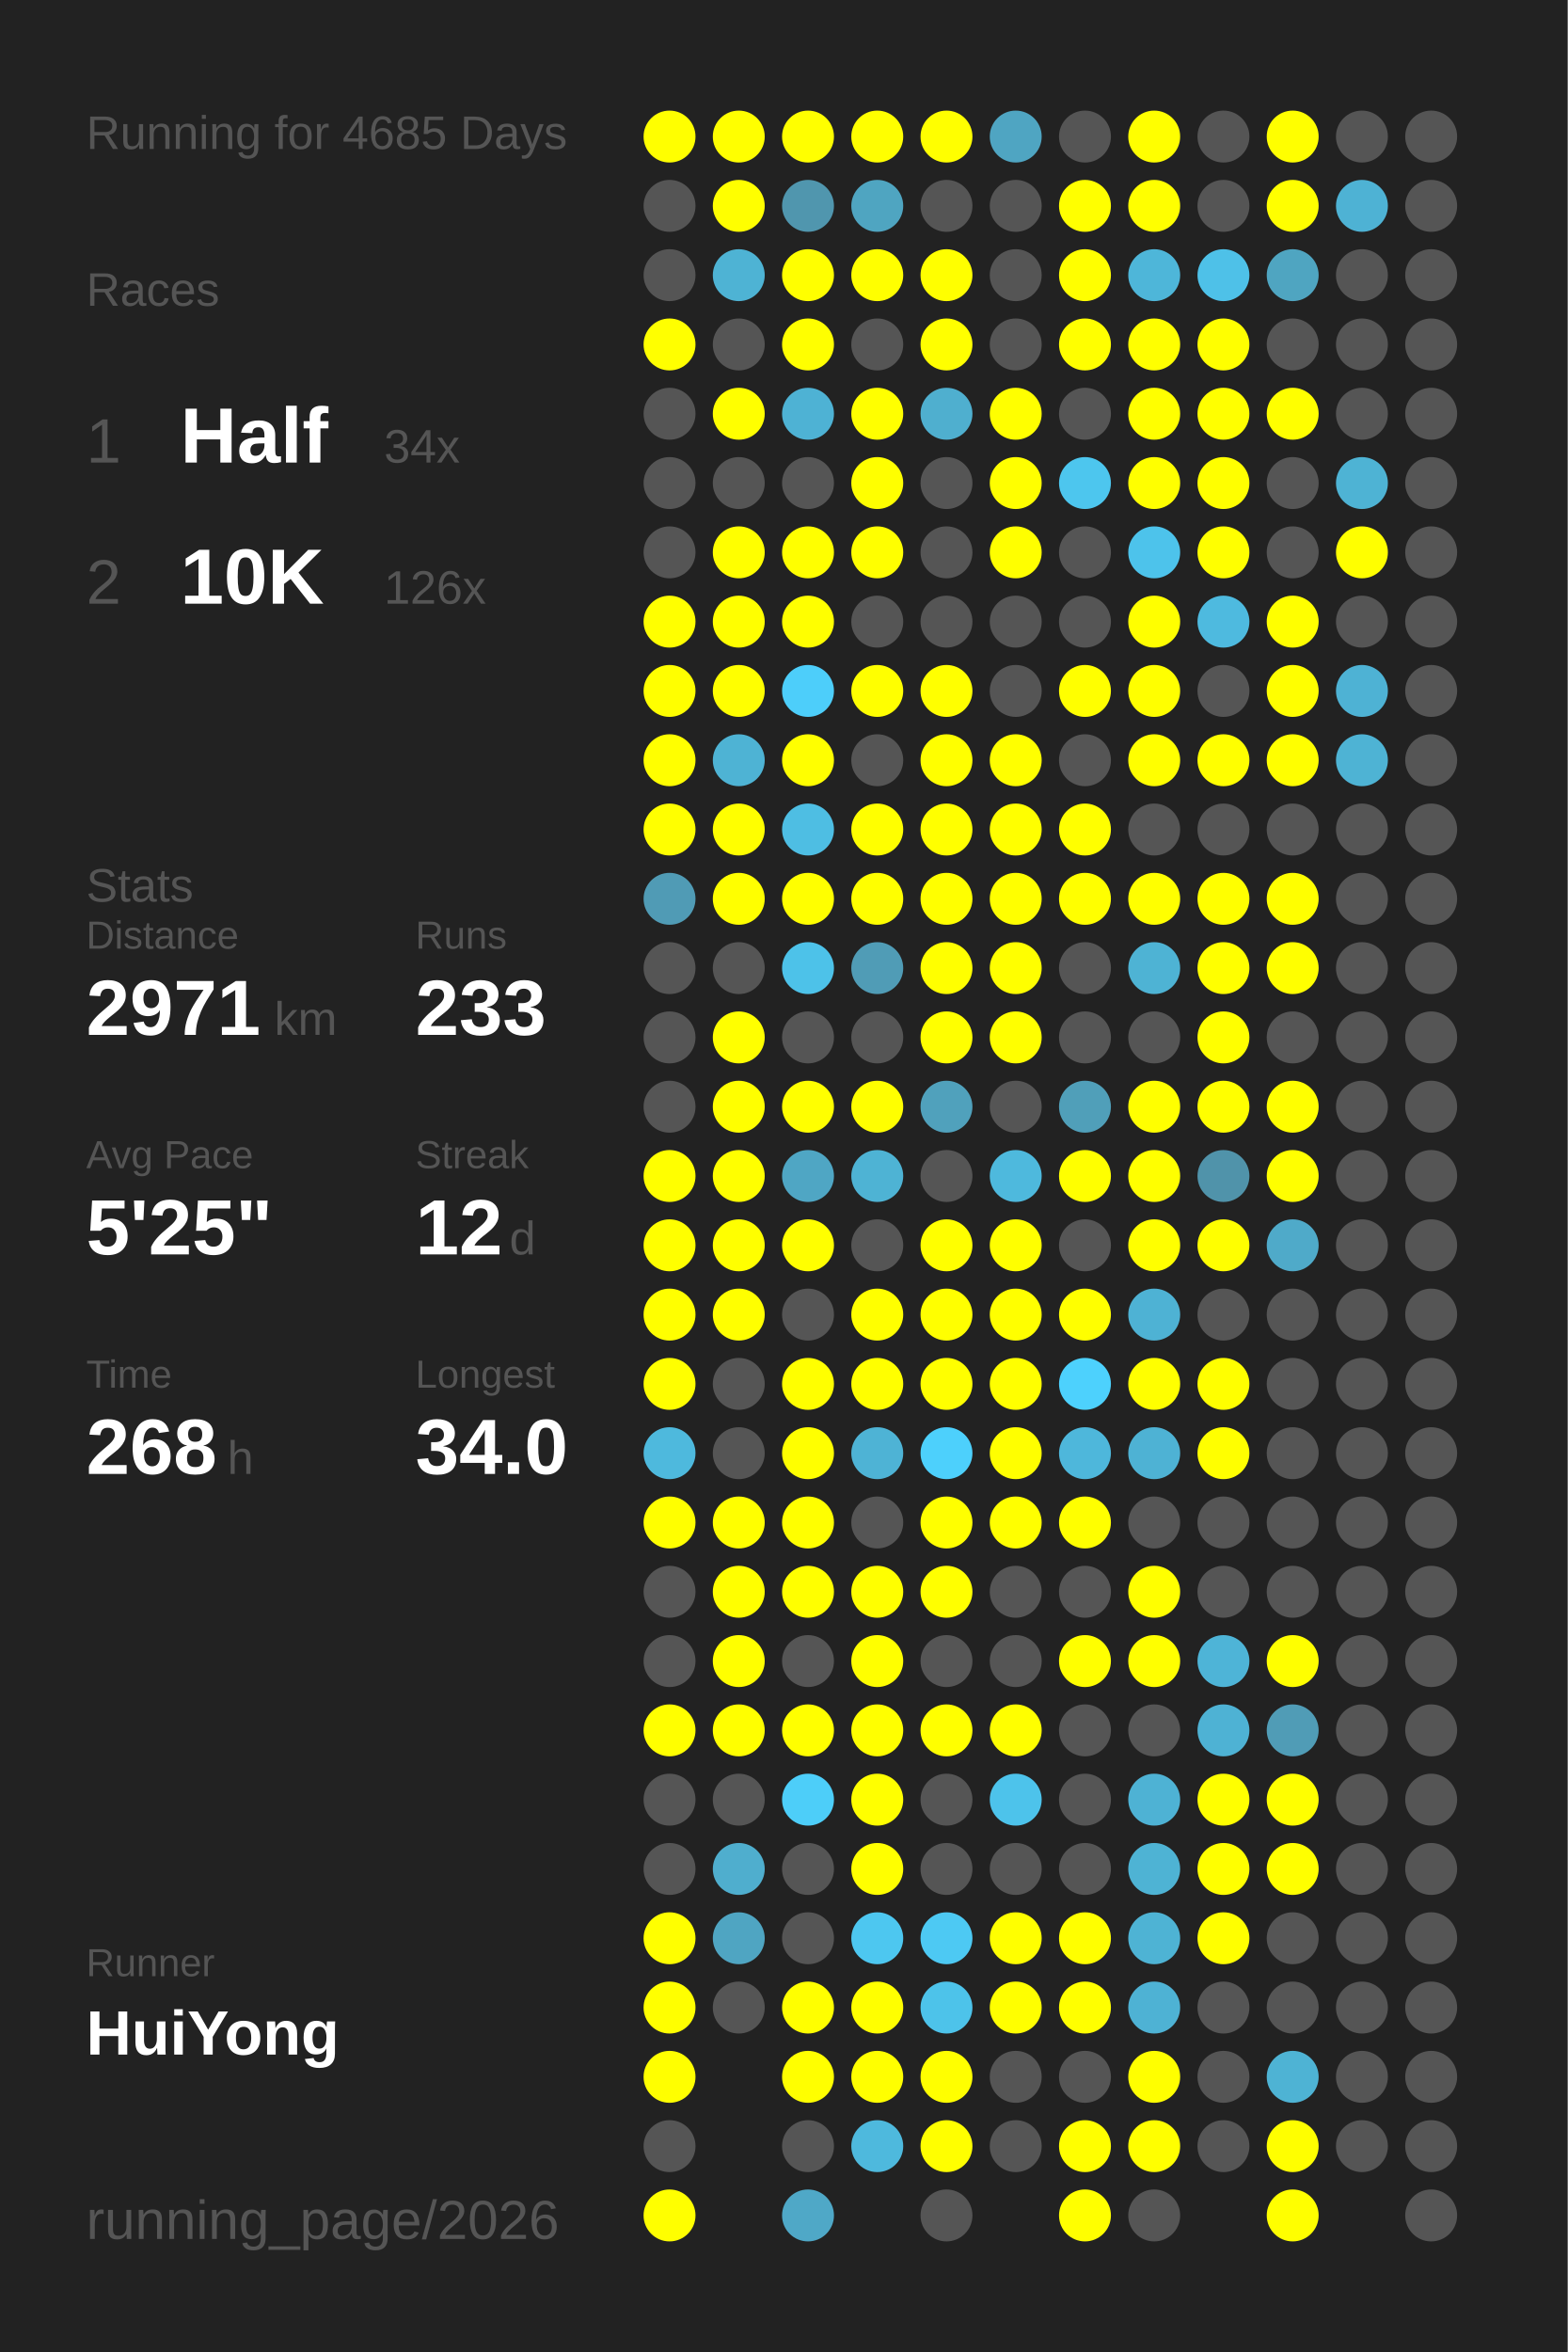
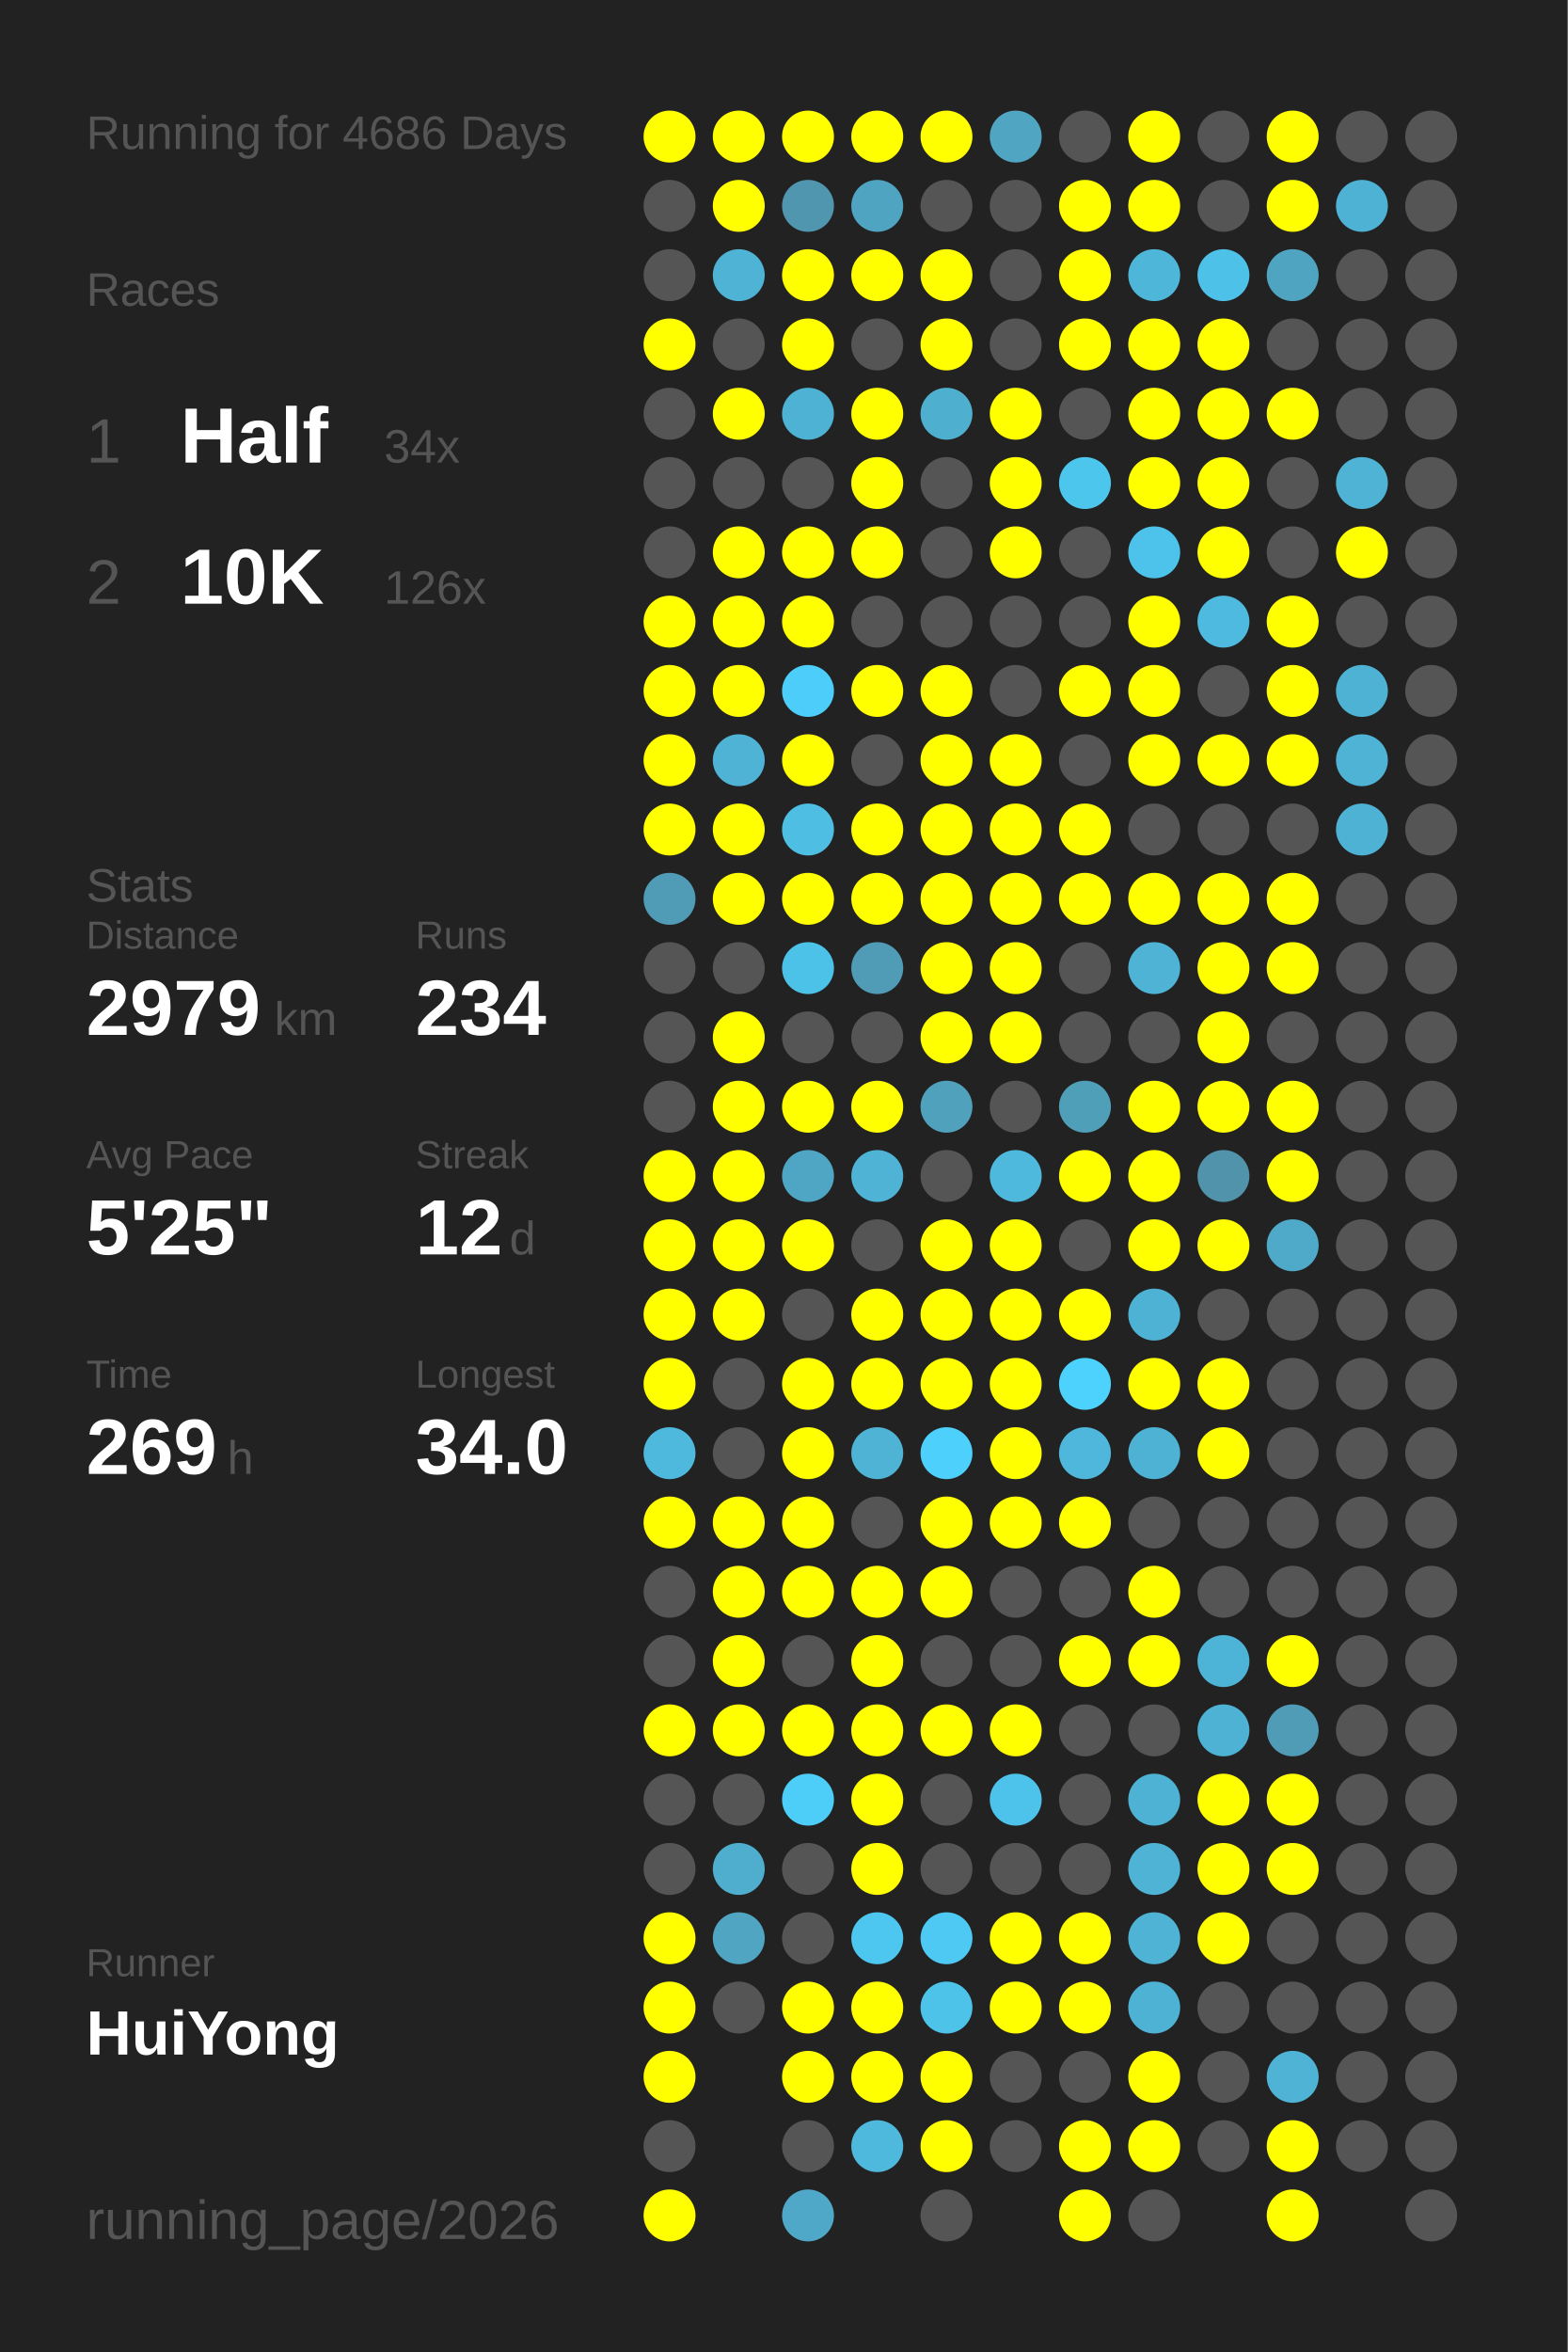
<svg xmlns="http://www.w3.org/2000/svg" baseProfile="full" height="300mm" version="1.1" viewBox="0,0,200,300" width="200mm">
  <defs />
  <rect fill="#222222" height="300" width="200" x="0" y="0" />
-   <text fill="#555555" style="font-size:6px; font-family:Arial;" x="11" y="19">Running for 4685 Days</text>
+   <text fill="#555555" style="font-size:6px; font-family:Arial;" x="11" y="19">Running for 4686 Days</text>
  <text fill="#555555" style="font-size:6px; font-family:Arial;" x="11" y="39">Races</text>
  <text fill="#555555" style="font-size:8px; font-family:Arial;" x="11" y="59">1</text>
  <text fill="#FFFFFF" style="font-size:10px; font-family:Arial; font-weight:bold;" x="23" y="59">Half</text>
  <text fill="#555555" style="font-size:6px; font-family:Arial;" x="49" y="59">34x</text>
  <text fill="#555555" style="font-size:8px; font-family:Arial;" x="11" y="77">2</text>
  <text fill="#FFFFFF" style="font-size:10px; font-family:Arial; font-weight:bold;" x="23" y="77">10K</text>
  <text fill="#555555" style="font-size:6px; font-family:Arial;" x="49" y="77">126x</text>
  <text fill="#555555" style="font-size:6px; font-family:Arial;" x="11" y="115">Stats</text>
  <text fill="#555555" style="font-size:5px; font-family:Arial;" x="11" y="121">Distance</text>
-   <text fill="#FFFFFF" style="font-size:10px; font-family:Arial; font-weight:bold;" x="11" y="132">2971</text>
+   <text fill="#FFFFFF" style="font-size:10px; font-family:Arial; font-weight:bold;" x="11" y="132">2979</text>
  <text fill="#555555" style="font-size:6px; font-family:Arial;" x="35" y="132">km</text>
  <text fill="#555555" style="font-size:5px; font-family:Arial;" x="53" y="121">Runs</text>
-   <text fill="#FFFFFF" style="font-size:10px; font-family:Arial; font-weight:bold;" x="53" y="132">233</text>
+   <text fill="#FFFFFF" style="font-size:10px; font-family:Arial; font-weight:bold;" x="53" y="132">234</text>
  <text fill="#555555" style="font-size:5px; font-family:Arial;" x="11" y="149">Avg Pace</text>
  <text fill="#FFFFFF" style="font-size:10px; font-family:Arial; font-weight:bold;" x="11" y="160">5'25"</text>
  <text fill="#555555" style="font-size:5px; font-family:Arial;" x="53" y="149">Streak</text>
  <text fill="#FFFFFF" style="font-size:10px; font-family:Arial; font-weight:bold;" x="53" y="160">12</text>
  <text fill="#555555" style="font-size:6px; font-family:Arial;" x="65" y="160">d</text>
  <text fill="#555555" style="font-size:5px; font-family:Arial;" x="11" y="177">Time</text>
-   <text fill="#FFFFFF" style="font-size:10px; font-family:Arial; font-weight:bold;" x="11" y="188">268</text>
+   <text fill="#FFFFFF" style="font-size:10px; font-family:Arial; font-weight:bold;" x="11" y="188">269</text>
  <text fill="#555555" style="font-size:6px; font-family:Arial;" x="29" y="188">h</text>
  <text fill="#555555" style="font-size:5px; font-family:Arial;" x="53" y="177">Longest</text>
  <text fill="#FFFFFF" style="font-size:10px; font-family:Arial; font-weight:bold;" x="53" y="188">34.0</text>
  <text fill="#555555" style="font-size:5px; font-family:Arial;" x="11" y="252.065">Runner</text>
  <text fill="#FFFFFF" style="font-size:8px; font-family:Arial; font-weight:bold;" x="11" y="262.065">HuiYong</text>
  <text fill="#555555" style="font-size:7px; font-family:Arial;" x="11" y="285.581">running_page/2026</text>
  <circle cx="85.417" cy="17.419" fill="#FFFF00" r="3.312" />
  <circle cx="85.417" cy="26.258" fill="#555555" r="3.312" />
  <circle cx="85.417" cy="35.097" fill="#555555" r="3.312" />
  <circle cx="85.417" cy="43.935" fill="#FFFF00" r="3.312" />
  <circle cx="85.417" cy="52.774" fill="#555555" r="3.312" />
  <circle cx="85.417" cy="61.613" fill="#555555" r="3.312" />
  <circle cx="85.417" cy="70.452" fill="#555555" r="3.312" />
  <circle cx="85.417" cy="79.29" fill="#FFFF00" r="3.312" />
  <circle cx="85.417" cy="88.129" fill="#FFFF00" r="3.312" />
  <circle cx="85.417" cy="96.968" fill="#FFFF00" r="3.312" />
  <circle cx="85.417" cy="105.806" fill="#FFFF00" r="3.312" />
  <circle cx="85.417" cy="114.645" fill="#509bb5" r="3.312" />
  <circle cx="85.417" cy="123.484" fill="#555555" r="3.312" />
  <circle cx="85.417" cy="132.323" fill="#555555" r="3.312" />
  <circle cx="85.417" cy="141.161" fill="#555555" r="3.312" />
  <circle cx="85.417" cy="150" fill="#FFFF00" r="3.312" />
  <circle cx="85.417" cy="158.839" fill="#FFFF00" r="3.312" />
  <circle cx="85.417" cy="167.677" fill="#FFFF00" r="3.312" />
  <circle cx="85.417" cy="176.516" fill="#FFFF00" r="3.312" />
  <circle cx="85.417" cy="185.355" fill="#4eb9dd" r="3.312" />
  <circle cx="85.417" cy="194.194" fill="#FFFF00" r="3.312" />
  <circle cx="85.417" cy="203.032" fill="#555555" r="3.312" />
  <circle cx="85.417" cy="211.871" fill="#555555" r="3.312" />
  <circle cx="85.417" cy="220.71" fill="#FFFF00" r="3.312" />
  <circle cx="85.417" cy="229.548" fill="#555555" r="3.312" />
  <circle cx="85.417" cy="238.387" fill="#555555" r="3.312" />
  <circle cx="85.417" cy="247.226" fill="#FFFF00" r="3.312" />
  <circle cx="85.417" cy="256.065" fill="#FFFF00" r="3.312" />
  <circle cx="85.417" cy="264.903" fill="#FFFF00" r="3.312" />
  <circle cx="85.417" cy="273.742" fill="#555555" r="3.312" />
  <circle cx="85.417" cy="282.581" fill="#FFFF00" r="3.312" />
  <circle cx="94.25" cy="17.419" fill="#FFFF00" r="3.312" />
  <circle cx="94.25" cy="26.258" fill="#FFFF00" r="3.312" />
  <circle cx="94.25" cy="35.097" fill="#4eb3d4" r="3.312" />
  <circle cx="94.25" cy="43.935" fill="#555555" r="3.312" />
  <circle cx="94.25" cy="52.774" fill="#FFFF00" r="3.312" />
  <circle cx="94.25" cy="61.613" fill="#555555" r="3.312" />
  <circle cx="94.25" cy="70.452" fill="#FFFF00" r="3.312" />
  <circle cx="94.25" cy="79.29" fill="#FFFF00" r="3.312" />
  <circle cx="94.25" cy="88.129" fill="#FFFF00" r="3.312" />
  <circle cx="94.25" cy="96.968" fill="#4eb3d4" r="3.312" />
  <circle cx="94.25" cy="105.806" fill="#FFFF00" r="3.312" />
  <circle cx="94.25" cy="114.645" fill="#FFFF00" r="3.312" />
  <circle cx="94.25" cy="123.484" fill="#555555" r="3.312" />
  <circle cx="94.25" cy="132.323" fill="#FFFF00" r="3.312" />
  <circle cx="94.25" cy="141.161" fill="#FFFF00" r="3.312" />
  <circle cx="94.25" cy="150" fill="#FFFF00" r="3.312" />
  <circle cx="94.25" cy="158.839" fill="#FFFF00" r="3.312" />
  <circle cx="94.25" cy="167.677" fill="#FFFF00" r="3.312" />
  <circle cx="94.25" cy="176.516" fill="#555555" r="3.312" />
  <circle cx="94.25" cy="185.355" fill="#555555" r="3.312" />
  <circle cx="94.25" cy="194.194" fill="#FFFF00" r="3.312" />
  <circle cx="94.25" cy="203.032" fill="#FFFF00" r="3.312" />
  <circle cx="94.25" cy="211.871" fill="#FFFF00" r="3.312" />
  <circle cx="94.25" cy="220.71" fill="#FFFF00" r="3.312" />
  <circle cx="94.25" cy="229.548" fill="#555555" r="3.312" />
  <circle cx="94.25" cy="238.387" fill="#4faece" r="3.312" />
  <circle cx="94.25" cy="247.226" fill="#4fa5c2" r="3.312" />
  <circle cx="94.25" cy="256.065" fill="#555555" r="3.312" />
  <circle cx="103.083" cy="17.419" fill="#FFFF00" r="3.312" />
  <circle cx="103.083" cy="26.258" fill="#5096ae" r="3.312" />
  <circle cx="103.083" cy="35.097" fill="#FFFF00" r="3.312" />
  <circle cx="103.083" cy="43.935" fill="#FFFF00" r="3.312" />
  <circle cx="103.083" cy="52.774" fill="#4eb2d4" r="3.312" />
  <circle cx="103.083" cy="61.613" fill="#555555" r="3.312" />
  <circle cx="103.083" cy="70.452" fill="#FFFF00" r="3.312" />
  <circle cx="103.083" cy="79.29" fill="#FFFF00" r="3.312" />
  <circle cx="103.083" cy="88.129" fill="#4dcefa" r="3.312" />
  <circle cx="103.083" cy="96.968" fill="#FFFF00" r="3.312" />
  <circle cx="103.083" cy="105.806" fill="#4ebee3" r="3.312" />
  <circle cx="103.083" cy="114.645" fill="#FFFF00" r="3.312" />
  <circle cx="103.083" cy="123.484" fill="#4dc2e9" r="3.312" />
  <circle cx="103.083" cy="132.323" fill="#555555" r="3.312" />
  <circle cx="103.083" cy="141.161" fill="#FFFF00" r="3.312" />
  <circle cx="103.083" cy="150" fill="#4fa6c4" r="3.312" />
  <circle cx="103.083" cy="158.839" fill="#FFFF00" r="3.312" />
  <circle cx="103.083" cy="167.677" fill="#555555" r="3.312" />
  <circle cx="103.083" cy="176.516" fill="#FFFF00" r="3.312" />
  <circle cx="103.083" cy="185.355" fill="#FFFF00" r="3.312" />
  <circle cx="103.083" cy="194.194" fill="#FFFF00" r="3.312" />
  <circle cx="103.083" cy="203.032" fill="#FFFF00" r="3.312" />
  <circle cx="103.083" cy="211.871" fill="#555555" r="3.312" />
  <circle cx="103.083" cy="220.71" fill="#FFFF00" r="3.312" />
  <circle cx="103.083" cy="229.548" fill="#4dcef9" r="3.312" />
  <circle cx="103.083" cy="238.387" fill="#555555" r="3.312" />
  <circle cx="103.083" cy="247.226" fill="#555555" r="3.312" />
  <circle cx="103.083" cy="256.065" fill="#FFFF00" r="3.312" />
  <circle cx="103.083" cy="264.903" fill="#FFFF00" r="3.312" />
  <circle cx="103.083" cy="273.742" fill="#555555" r="3.312" />
  <circle cx="103.083" cy="282.581" fill="#4fa8c7" r="3.312" />
  <circle cx="111.917" cy="17.419" fill="#FFFF00" r="3.312" />
  <circle cx="111.917" cy="26.258" fill="#4fa5c1" r="3.312" />
  <circle cx="111.917" cy="35.097" fill="#FFFF00" r="3.312" />
  <circle cx="111.917" cy="43.935" fill="#555555" r="3.312" />
  <circle cx="111.917" cy="52.774" fill="#FFFF00" r="3.312" />
  <circle cx="111.917" cy="61.613" fill="#FFFF00" r="3.312" />
  <circle cx="111.917" cy="70.452" fill="#FFFF00" r="3.312" />
  <circle cx="111.917" cy="79.29" fill="#555555" r="3.312" />
  <circle cx="111.917" cy="88.129" fill="#FFFF00" r="3.312" />
  <circle cx="111.917" cy="96.968" fill="#555555" r="3.312" />
  <circle cx="111.917" cy="105.806" fill="#FFFF00" r="3.312" />
  <circle cx="111.917" cy="114.645" fill="#FFFF00" r="3.312" />
  <circle cx="111.917" cy="123.484" fill="#509cb6" r="3.312" />
  <circle cx="111.917" cy="132.323" fill="#555555" r="3.312" />
  <circle cx="111.917" cy="141.161" fill="#FFFF00" r="3.312" />
  <circle cx="111.917" cy="150" fill="#4eb3d4" r="3.312" />
  <circle cx="111.917" cy="158.839" fill="#555555" r="3.312" />
  <circle cx="111.917" cy="167.677" fill="#FFFF00" r="3.312" />
  <circle cx="111.917" cy="176.516" fill="#FFFF00" r="3.312" />
  <circle cx="111.917" cy="185.355" fill="#4eb3d5" r="3.312" />
  <circle cx="111.917" cy="194.194" fill="#555555" r="3.312" />
  <circle cx="111.917" cy="203.032" fill="#FFFF00" r="3.312" />
  <circle cx="111.917" cy="211.871" fill="#FFFF00" r="3.312" />
  <circle cx="111.917" cy="220.71" fill="#FFFF00" r="3.312" />
  <circle cx="111.917" cy="229.548" fill="#FFFF00" r="3.312" />
  <circle cx="111.917" cy="238.387" fill="#FFFF00" r="3.312" />
  <circle cx="111.917" cy="247.226" fill="#4dc7f0" r="3.312" />
  <circle cx="111.917" cy="256.065" fill="#FFFF00" r="3.312" />
  <circle cx="111.917" cy="264.903" fill="#FFFF00" r="3.312" />
  <circle cx="111.917" cy="273.742" fill="#4eb9dd" r="3.312" />
  <circle cx="120.75" cy="17.419" fill="#FFFF00" r="3.312" />
  <circle cx="120.75" cy="26.258" fill="#555555" r="3.312" />
  <circle cx="120.75" cy="35.097" fill="#FFFF00" r="3.312" />
  <circle cx="120.75" cy="43.935" fill="#FFFF00" r="3.312" />
  <circle cx="120.75" cy="52.774" fill="#4fafcf" r="3.312" />
  <circle cx="120.75" cy="61.613" fill="#555555" r="3.312" />
  <circle cx="120.75" cy="70.452" fill="#555555" r="3.312" />
  <circle cx="120.75" cy="79.29" fill="#555555" r="3.312" />
  <circle cx="120.75" cy="88.129" fill="#FFFF00" r="3.312" />
  <circle cx="120.75" cy="96.968" fill="#FFFF00" r="3.312" />
  <circle cx="120.75" cy="105.806" fill="#FFFF00" r="3.312" />
  <circle cx="120.75" cy="114.645" fill="#FFFF00" r="3.312" />
  <circle cx="120.75" cy="123.484" fill="#FFFF00" r="3.312" />
  <circle cx="120.75" cy="132.323" fill="#FFFF00" r="3.312" />
  <circle cx="120.75" cy="141.161" fill="#50a1bc" r="3.312" />
  <circle cx="120.75" cy="150" fill="#555555" r="3.312" />
  <circle cx="120.75" cy="158.839" fill="#FFFF00" r="3.312" />
  <circle cx="120.75" cy="167.677" fill="#FFFF00" r="3.312" />
  <circle cx="120.75" cy="176.516" fill="#FFFF00" r="3.312" />
  <circle cx="120.75" cy="185.355" fill="#4dd0fc" r="3.312" />
  <circle cx="120.75" cy="194.194" fill="#FFFF00" r="3.312" />
  <circle cx="120.75" cy="203.032" fill="#FFFF00" r="3.312" />
  <circle cx="120.75" cy="211.871" fill="#555555" r="3.312" />
  <circle cx="120.75" cy="220.71" fill="#FFFF00" r="3.312" />
  <circle cx="120.75" cy="229.548" fill="#555555" r="3.312" />
  <circle cx="120.75" cy="238.387" fill="#555555" r="3.312" />
  <circle cx="120.75" cy="247.226" fill="#4dc9f3" r="3.312" />
  <circle cx="120.75" cy="256.065" fill="#4dc3ea" r="3.312" />
  <circle cx="120.75" cy="264.903" fill="#FFFF00" r="3.312" />
  <circle cx="120.75" cy="273.742" fill="#FFFF00" r="3.312" />
  <circle cx="120.75" cy="282.581" fill="#555555" r="3.312" />
  <circle cx="129.583" cy="17.419" fill="#4fa5c2" r="3.312" />
  <circle cx="129.583" cy="26.258" fill="#555555" r="3.312" />
  <circle cx="129.583" cy="35.097" fill="#555555" r="3.312" />
  <circle cx="129.583" cy="43.935" fill="#555555" r="3.312" />
  <circle cx="129.583" cy="52.774" fill="#FFFF00" r="3.312" />
  <circle cx="129.583" cy="61.613" fill="#FFFF00" r="3.312" />
  <circle cx="129.583" cy="70.452" fill="#FFFF00" r="3.312" />
  <circle cx="129.583" cy="79.29" fill="#555555" r="3.312" />
  <circle cx="129.583" cy="88.129" fill="#555555" r="3.312" />
  <circle cx="129.583" cy="96.968" fill="#FFFF00" r="3.312" />
  <circle cx="129.583" cy="105.806" fill="#FFFF00" r="3.312" />
  <circle cx="129.583" cy="114.645" fill="#FFFF00" r="3.312" />
  <circle cx="129.583" cy="123.484" fill="#FFFF00" r="3.312" />
  <circle cx="129.583" cy="132.323" fill="#FFFF00" r="3.312" />
  <circle cx="129.583" cy="141.161" fill="#555555" r="3.312" />
  <circle cx="129.583" cy="150" fill="#4eb9dd" r="3.312" />
  <circle cx="129.583" cy="158.839" fill="#FFFF00" r="3.312" />
  <circle cx="129.583" cy="167.677" fill="#FFFF00" r="3.312" />
  <circle cx="129.583" cy="176.516" fill="#FFFF00" r="3.312" />
  <circle cx="129.583" cy="185.355" fill="#FFFF00" r="3.312" />
  <circle cx="129.583" cy="194.194" fill="#FFFF00" r="3.312" />
  <circle cx="129.583" cy="203.032" fill="#555555" r="3.312" />
  <circle cx="129.583" cy="211.871" fill="#555555" r="3.312" />
  <circle cx="129.583" cy="220.71" fill="#FFFF00" r="3.312" />
  <circle cx="129.583" cy="229.548" fill="#4dc3eb" r="3.312" />
  <circle cx="129.583" cy="238.387" fill="#555555" r="3.312" />
  <circle cx="129.583" cy="247.226" fill="#FFFF00" r="3.312" />
  <circle cx="129.583" cy="256.065" fill="#FFFF00" r="3.312" />
  <circle cx="129.583" cy="264.903" fill="#555555" r="3.312" />
  <circle cx="129.583" cy="273.742" fill="#555555" r="3.312" />
  <circle cx="138.417" cy="17.419" fill="#555555" r="3.312" />
  <circle cx="138.417" cy="26.258" fill="#FFFF00" r="3.312" />
  <circle cx="138.417" cy="35.097" fill="#FFFF00" r="3.312" />
  <circle cx="138.417" cy="43.935" fill="#FFFF00" r="3.312" />
  <circle cx="138.417" cy="52.774" fill="#555555" r="3.312" />
  <circle cx="138.417" cy="61.613" fill="#4dc6ee" r="3.312" />
  <circle cx="138.417" cy="70.452" fill="#555555" r="3.312" />
  <circle cx="138.417" cy="79.29" fill="#555555" r="3.312" />
  <circle cx="138.417" cy="88.129" fill="#FFFF00" r="3.312" />
  <circle cx="138.417" cy="96.968" fill="#555555" r="3.312" />
  <circle cx="138.417" cy="105.806" fill="#FFFF00" r="3.312" />
  <circle cx="138.417" cy="114.645" fill="#FFFF00" r="3.312" />
  <circle cx="138.417" cy="123.484" fill="#555555" r="3.312" />
  <circle cx="138.417" cy="132.323" fill="#555555" r="3.312" />
  <circle cx="138.417" cy="141.161" fill="#509fb9" r="3.312" />
  <circle cx="138.417" cy="150" fill="#FFFF00" r="3.312" />
  <circle cx="138.417" cy="158.839" fill="#555555" r="3.312" />
  <circle cx="138.417" cy="167.677" fill="#FFFF00" r="3.312" />
  <circle cx="138.417" cy="176.516" fill="#4dd1fd" r="3.312" />
  <circle cx="138.417" cy="185.355" fill="#4eb7db" r="3.312" />
  <circle cx="138.417" cy="194.194" fill="#FFFF00" r="3.312" />
  <circle cx="138.417" cy="203.032" fill="#555555" r="3.312" />
  <circle cx="138.417" cy="211.871" fill="#FFFF00" r="3.312" />
  <circle cx="138.417" cy="220.71" fill="#555555" r="3.312" />
  <circle cx="138.417" cy="229.548" fill="#555555" r="3.312" />
  <circle cx="138.417" cy="238.387" fill="#555555" r="3.312" />
  <circle cx="138.417" cy="247.226" fill="#FFFF00" r="3.312" />
  <circle cx="138.417" cy="256.065" fill="#FFFF00" r="3.312" />
  <circle cx="138.417" cy="264.903" fill="#555555" r="3.312" />
  <circle cx="138.417" cy="273.742" fill="#FFFF00" r="3.312" />
  <circle cx="138.417" cy="282.581" fill="#FFFF00" r="3.312" />
  <circle cx="147.25" cy="17.419" fill="#FFFF00" r="3.312" />
  <circle cx="147.25" cy="26.258" fill="#FFFF00" r="3.312" />
  <circle cx="147.25" cy="35.097" fill="#4eb6d9" r="3.312" />
  <circle cx="147.25" cy="43.935" fill="#FFFF00" r="3.312" />
  <circle cx="147.25" cy="52.774" fill="#FFFF00" r="3.312" />
  <circle cx="147.25" cy="61.613" fill="#FFFF00" r="3.312" />
  <circle cx="147.25" cy="70.452" fill="#4dc3eb" r="3.312" />
  <circle cx="147.25" cy="79.29" fill="#FFFF00" r="3.312" />
  <circle cx="147.25" cy="88.129" fill="#FFFF00" r="3.312" />
  <circle cx="147.25" cy="96.968" fill="#FFFF00" r="3.312" />
  <circle cx="147.25" cy="105.806" fill="#555555" r="3.312" />
  <circle cx="147.25" cy="114.645" fill="#FFFF00" r="3.312" />
  <circle cx="147.25" cy="123.484" fill="#4eb3d4" r="3.312" />
  <circle cx="147.25" cy="132.323" fill="#555555" r="3.312" />
  <circle cx="147.25" cy="141.161" fill="#FFFF00" r="3.312" />
  <circle cx="147.25" cy="150" fill="#FFFF00" r="3.312" />
  <circle cx="147.25" cy="158.839" fill="#FFFF00" r="3.312" />
  <circle cx="147.25" cy="167.677" fill="#4eb2d4" r="3.312" />
  <circle cx="147.25" cy="176.516" fill="#FFFF00" r="3.312" />
  <circle cx="147.25" cy="185.355" fill="#4eb2d4" r="3.312" />
  <circle cx="147.25" cy="194.194" fill="#555555" r="3.312" />
  <circle cx="147.25" cy="203.032" fill="#FFFF00" r="3.312" />
  <circle cx="147.25" cy="211.871" fill="#FFFF00" r="3.312" />
  <circle cx="147.25" cy="220.71" fill="#555555" r="3.312" />
  <circle cx="147.25" cy="229.548" fill="#4eb2d4" r="3.312" />
  <circle cx="147.25" cy="238.387" fill="#4eb3d4" r="3.312" />
  <circle cx="147.25" cy="247.226" fill="#4eb3d4" r="3.312" />
  <circle cx="147.25" cy="256.065" fill="#4eb2d4" r="3.312" />
  <circle cx="147.25" cy="264.903" fill="#FFFF00" r="3.312" />
  <circle cx="147.25" cy="273.742" fill="#FFFF00" r="3.312" />
  <circle cx="147.25" cy="282.581" fill="#555555" r="3.312" />
  <circle cx="156.083" cy="17.419" fill="#555555" r="3.312" />
  <circle cx="156.083" cy="26.258" fill="#555555" r="3.312" />
  <circle cx="156.083" cy="35.097" fill="#4ec1e8" r="3.312" />
  <circle cx="156.083" cy="43.935" fill="#FFFF00" r="3.312" />
  <circle cx="156.083" cy="52.774" fill="#FFFF00" r="3.312" />
  <circle cx="156.083" cy="61.613" fill="#FFFF00" r="3.312" />
  <circle cx="156.083" cy="70.452" fill="#FFFF00" r="3.312" />
  <circle cx="156.083" cy="79.29" fill="#4ebadf" r="3.312" />
  <circle cx="156.083" cy="88.129" fill="#555555" r="3.312" />
  <circle cx="156.083" cy="96.968" fill="#FFFF00" r="3.312" />
  <circle cx="156.083" cy="105.806" fill="#555555" r="3.312" />
  <circle cx="156.083" cy="114.645" fill="#FFFF00" r="3.312" />
  <circle cx="156.083" cy="123.484" fill="#FFFF00" r="3.312" />
  <circle cx="156.083" cy="132.323" fill="#FFFF00" r="3.312" />
  <circle cx="156.083" cy="141.161" fill="#FFFF00" r="3.312" />
  <circle cx="156.083" cy="150" fill="#5093aa" r="3.312" />
  <circle cx="156.083" cy="158.839" fill="#FFFF00" r="3.312" />
  <circle cx="156.083" cy="167.677" fill="#555555" r="3.312" />
  <circle cx="156.083" cy="176.516" fill="#FFFF00" r="3.312" />
  <circle cx="156.083" cy="185.355" fill="#FFFF00" r="3.312" />
  <circle cx="156.083" cy="194.194" fill="#555555" r="3.312" />
  <circle cx="156.083" cy="203.032" fill="#555555" r="3.312" />
  <circle cx="156.083" cy="211.871" fill="#4eb4d7" r="3.312" />
  <circle cx="156.083" cy="220.71" fill="#4eb2d4" r="3.312" />
  <circle cx="156.083" cy="229.548" fill="#FFFF00" r="3.312" />
  <circle cx="156.083" cy="238.387" fill="#FFFF00" r="3.312" />
  <circle cx="156.083" cy="247.226" fill="#FFFF00" r="3.312" />
  <circle cx="156.083" cy="256.065" fill="#555555" r="3.312" />
  <circle cx="156.083" cy="264.903" fill="#555555" r="3.312" />
  <circle cx="156.083" cy="273.742" fill="#555555" r="3.312" />
  <circle cx="164.917" cy="17.419" fill="#FFFF00" r="3.312" />
  <circle cx="164.917" cy="26.258" fill="#FFFF00" r="3.312" />
  <circle cx="164.917" cy="35.097" fill="#4fa5c1" r="3.312" />
  <circle cx="164.917" cy="43.935" fill="#555555" r="3.312" />
  <circle cx="164.917" cy="52.774" fill="#FFFF00" r="3.312" />
  <circle cx="164.917" cy="61.613" fill="#555555" r="3.312" />
  <circle cx="164.917" cy="70.452" fill="#555555" r="3.312" />
  <circle cx="164.917" cy="79.29" fill="#FFFF00" r="3.312" />
  <circle cx="164.917" cy="88.129" fill="#FFFF00" r="3.312" />
  <circle cx="164.917" cy="96.968" fill="#FFFF00" r="3.312" />
  <circle cx="164.917" cy="105.806" fill="#555555" r="3.312" />
  <circle cx="164.917" cy="114.645" fill="#FFFF00" r="3.312" />
  <circle cx="164.917" cy="123.484" fill="#FFFF00" r="3.312" />
  <circle cx="164.917" cy="132.323" fill="#555555" r="3.312" />
  <circle cx="164.917" cy="141.161" fill="#FFFF00" r="3.312" />
  <circle cx="164.917" cy="150" fill="#FFFF00" r="3.312" />
  <circle cx="164.917" cy="158.839" fill="#4faac9" r="3.312" />
  <circle cx="164.917" cy="167.677" fill="#555555" r="3.312" />
  <circle cx="164.917" cy="176.516" fill="#555555" r="3.312" />
  <circle cx="164.917" cy="185.355" fill="#555555" r="3.312" />
  <circle cx="164.917" cy="194.194" fill="#555555" r="3.312" />
  <circle cx="164.917" cy="203.032" fill="#555555" r="3.312" />
  <circle cx="164.917" cy="211.871" fill="#FFFF00" r="3.312" />
  <circle cx="164.917" cy="220.71" fill="#509cb6" r="3.312" />
  <circle cx="164.917" cy="229.548" fill="#FFFF00" r="3.312" />
  <circle cx="164.917" cy="238.387" fill="#FFFF00" r="3.312" />
  <circle cx="164.917" cy="247.226" fill="#555555" r="3.312" />
  <circle cx="164.917" cy="256.065" fill="#555555" r="3.312" />
  <circle cx="164.917" cy="264.903" fill="#4eb3d4" r="3.312" />
  <circle cx="164.917" cy="273.742" fill="#FFFF00" r="3.312" />
  <circle cx="164.917" cy="282.581" fill="#FFFF00" r="3.312" />
  <circle cx="173.75" cy="17.419" fill="#555555" r="3.312" />
  <circle cx="173.75" cy="26.258" fill="#4eb2d4" r="3.312" />
  <circle cx="173.75" cy="35.097" fill="#555555" r="3.312" />
  <circle cx="173.75" cy="43.935" fill="#555555" r="3.312" />
  <circle cx="173.75" cy="52.774" fill="#555555" r="3.312" />
  <circle cx="173.75" cy="61.613" fill="#4eb3d4" r="3.312" />
  <circle cx="173.75" cy="70.452" fill="#FFFF00" r="3.312" />
  <circle cx="173.75" cy="79.29" fill="#555555" r="3.312" />
  <circle cx="173.75" cy="88.129" fill="#4eb2d4" r="3.312" />
  <circle cx="173.75" cy="96.968" fill="#4eb3d4" r="3.312" />
-   <circle cx="173.75" cy="105.806" fill="#555555" r="3.312" />
+   <circle cx="173.75" cy="105.806" fill="#4eb2d4" r="3.312" />
  <circle cx="173.75" cy="114.645" fill="#555555" r="3.312" />
  <circle cx="173.75" cy="123.484" fill="#555555" r="3.312" />
  <circle cx="173.75" cy="132.323" fill="#555555" r="3.312" />
  <circle cx="173.75" cy="141.161" fill="#555555" r="3.312" />
  <circle cx="173.75" cy="150" fill="#555555" r="3.312" />
  <circle cx="173.75" cy="158.839" fill="#555555" r="3.312" />
  <circle cx="173.75" cy="167.677" fill="#555555" r="3.312" />
  <circle cx="173.75" cy="176.516" fill="#555555" r="3.312" />
  <circle cx="173.75" cy="185.355" fill="#555555" r="3.312" />
  <circle cx="173.75" cy="194.194" fill="#555555" r="3.312" />
  <circle cx="173.75" cy="203.032" fill="#555555" r="3.312" />
  <circle cx="173.75" cy="211.871" fill="#555555" r="3.312" />
  <circle cx="173.75" cy="220.71" fill="#555555" r="3.312" />
  <circle cx="173.75" cy="229.548" fill="#555555" r="3.312" />
  <circle cx="173.75" cy="238.387" fill="#555555" r="3.312" />
  <circle cx="173.75" cy="247.226" fill="#555555" r="3.312" />
  <circle cx="173.75" cy="256.065" fill="#555555" r="3.312" />
  <circle cx="173.75" cy="264.903" fill="#555555" r="3.312" />
  <circle cx="173.75" cy="273.742" fill="#555555" r="3.312" />
  <circle cx="182.583" cy="17.419" fill="#555555" r="3.312" />
  <circle cx="182.583" cy="26.258" fill="#555555" r="3.312" />
  <circle cx="182.583" cy="35.097" fill="#555555" r="3.312" />
  <circle cx="182.583" cy="43.935" fill="#555555" r="3.312" />
  <circle cx="182.583" cy="52.774" fill="#555555" r="3.312" />
  <circle cx="182.583" cy="61.613" fill="#555555" r="3.312" />
  <circle cx="182.583" cy="70.452" fill="#555555" r="3.312" />
  <circle cx="182.583" cy="79.29" fill="#555555" r="3.312" />
  <circle cx="182.583" cy="88.129" fill="#555555" r="3.312" />
  <circle cx="182.583" cy="96.968" fill="#555555" r="3.312" />
  <circle cx="182.583" cy="105.806" fill="#555555" r="3.312" />
  <circle cx="182.583" cy="114.645" fill="#555555" r="3.312" />
  <circle cx="182.583" cy="123.484" fill="#555555" r="3.312" />
  <circle cx="182.583" cy="132.323" fill="#555555" r="3.312" />
  <circle cx="182.583" cy="141.161" fill="#555555" r="3.312" />
  <circle cx="182.583" cy="150" fill="#555555" r="3.312" />
  <circle cx="182.583" cy="158.839" fill="#555555" r="3.312" />
  <circle cx="182.583" cy="167.677" fill="#555555" r="3.312" />
  <circle cx="182.583" cy="176.516" fill="#555555" r="3.312" />
  <circle cx="182.583" cy="185.355" fill="#555555" r="3.312" />
  <circle cx="182.583" cy="194.194" fill="#555555" r="3.312" />
  <circle cx="182.583" cy="203.032" fill="#555555" r="3.312" />
  <circle cx="182.583" cy="211.871" fill="#555555" r="3.312" />
  <circle cx="182.583" cy="220.71" fill="#555555" r="3.312" />
  <circle cx="182.583" cy="229.548" fill="#555555" r="3.312" />
  <circle cx="182.583" cy="238.387" fill="#555555" r="3.312" />
  <circle cx="182.583" cy="247.226" fill="#555555" r="3.312" />
  <circle cx="182.583" cy="256.065" fill="#555555" r="3.312" />
  <circle cx="182.583" cy="264.903" fill="#555555" r="3.312" />
  <circle cx="182.583" cy="273.742" fill="#555555" r="3.312" />
  <circle cx="182.583" cy="282.581" fill="#555555" r="3.312" />
</svg>
